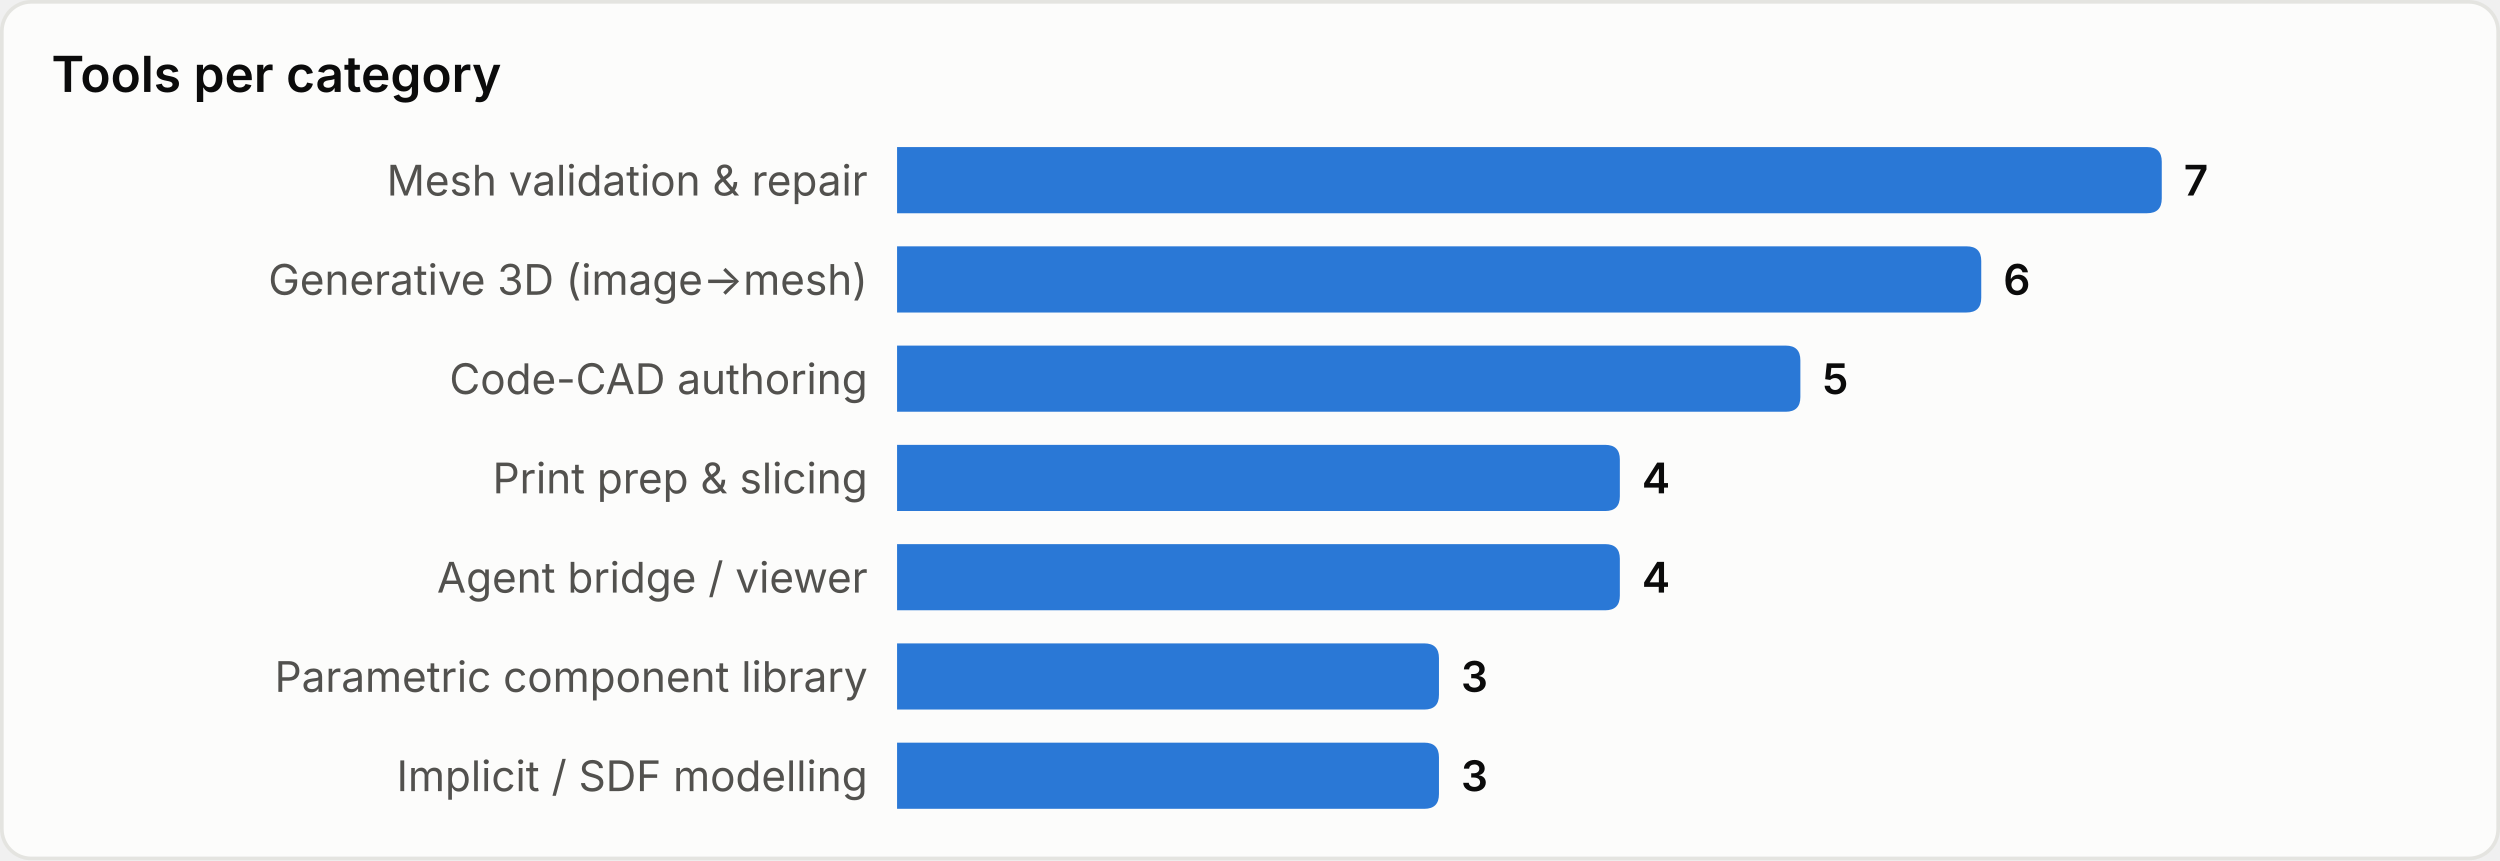
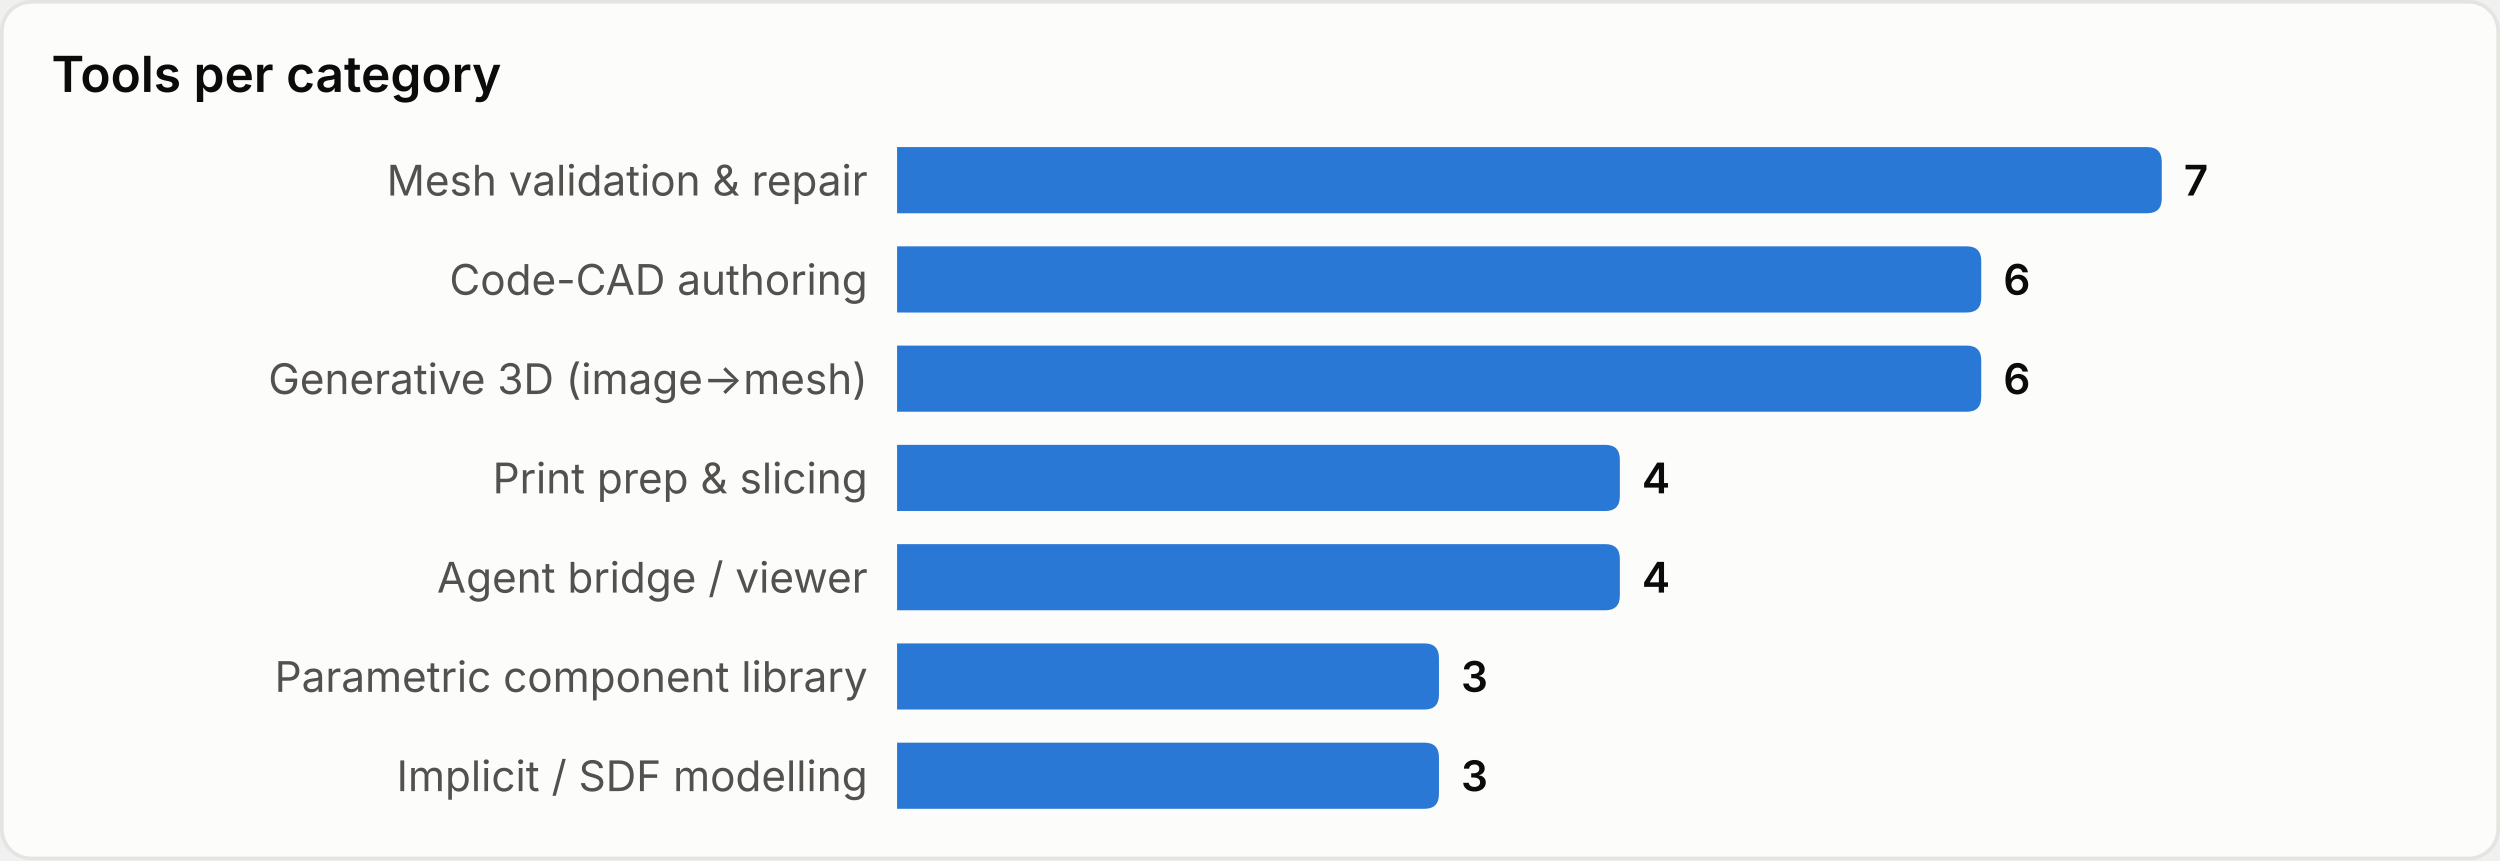
<svg xmlns="http://www.w3.org/2000/svg" width="680" height="234" viewBox="0 0 680 234" role="img" aria-label="Tools per category">
  <style>
text{font-family:system-ui,-apple-system,'Segoe UI',sans-serif}
.srf{fill:#fcfcfb;stroke:#e4e4e0}.ttl{fill:#0b0b0b;font-size:13.5px;font-weight:600}
.lbl{fill:#52514e;font-size:11.5px}.val{fill:#0b0b0b;font-size:11.5px;font-weight:600}
.bar{fill:#2a78d6}
@media(prefers-color-scheme:dark){
.srf{fill:#1a1a19;stroke:#33332f}.ttl{fill:#ffffff}
.lbl{fill:#c3c2b7}.val{fill:#ffffff}.bar{fill:#3987e5}
}
</style>
  <rect x="0.5" y="0.5" width="679" height="233" rx="8" class="srf" />
  <text x="14" y="25" class="ttl">Tools per category</text>
  <text x="236" y="49.0" class="lbl" text-anchor="end" dominant-baseline="central">Mesh validation &amp; repair</text>
  <path d="M244,40 h340.0 q4,0 4,4 v10 q0,4 -4,4 h-340.0 z" class="bar" />
  <text x="594.0" y="49.0" class="val" dominant-baseline="central">7</text>
-   <text x="236" y="76.0" class="lbl" text-anchor="end" dominant-baseline="central">Generative 3D (image→mesh)</text>
+   <text x="236" y="76.0" class="lbl" text-anchor="end" dominant-baseline="central">Code-CAD authoring</text>
  <path d="M244,67 h290.9 q4,0 4,4 v10 q0,4 -4,4 h-290.9 z" class="bar" />
  <text x="544.9" y="76.0" class="val" dominant-baseline="central">6</text>
-   <text x="236" y="103.0" class="lbl" text-anchor="end" dominant-baseline="central">Code-CAD authoring</text>
-   <path d="M244,94 h241.7 q4,0 4,4 v10 q0,4 -4,4 h-241.7 z" class="bar" />
-   <text x="495.7" y="103.0" class="val" dominant-baseline="central">5</text>
+   <text x="236" y="103.0" class="lbl" text-anchor="end" dominant-baseline="central">Generative 3D (image→mesh)</text>
+   <path d="M244,94 h290.9 q4,0 4,4 v10 q0,4 -4,4 h-290.9 z" class="bar" />
+   <text x="544.9" y="103.0" class="val" dominant-baseline="central">6</text>
  <text x="236" y="130.0" class="lbl" text-anchor="end" dominant-baseline="central">Print prep &amp; slicing</text>
  <path d="M244,121 h192.6 q4,0 4,4 v10 q0,4 -4,4 h-192.6 z" class="bar" />
  <text x="446.6" y="130.0" class="val" dominant-baseline="central">4</text>
  <text x="236" y="157.0" class="lbl" text-anchor="end" dominant-baseline="central">Agent bridge / viewer</text>
  <path d="M244,148 h192.6 q4,0 4,4 v10 q0,4 -4,4 h-192.6 z" class="bar" />
  <text x="446.6" y="157.0" class="val" dominant-baseline="central">4</text>
  <text x="236" y="184.0" class="lbl" text-anchor="end" dominant-baseline="central">Parametric component library</text>
  <path d="M244,175 h143.4 q4,0 4,4 v10 q0,4 -4,4 h-143.4 z" class="bar" />
  <text x="397.4" y="184.0" class="val" dominant-baseline="central">3</text>
  <text x="236" y="211.0" class="lbl" text-anchor="end" dominant-baseline="central">Implicit / SDF modelling</text>
  <path d="M244,202 h143.4 q4,0 4,4 v10 q0,4 -4,4 h-143.4 z" class="bar" />
  <text x="397.4" y="211.0" class="val" dominant-baseline="central">3</text>
</svg>
